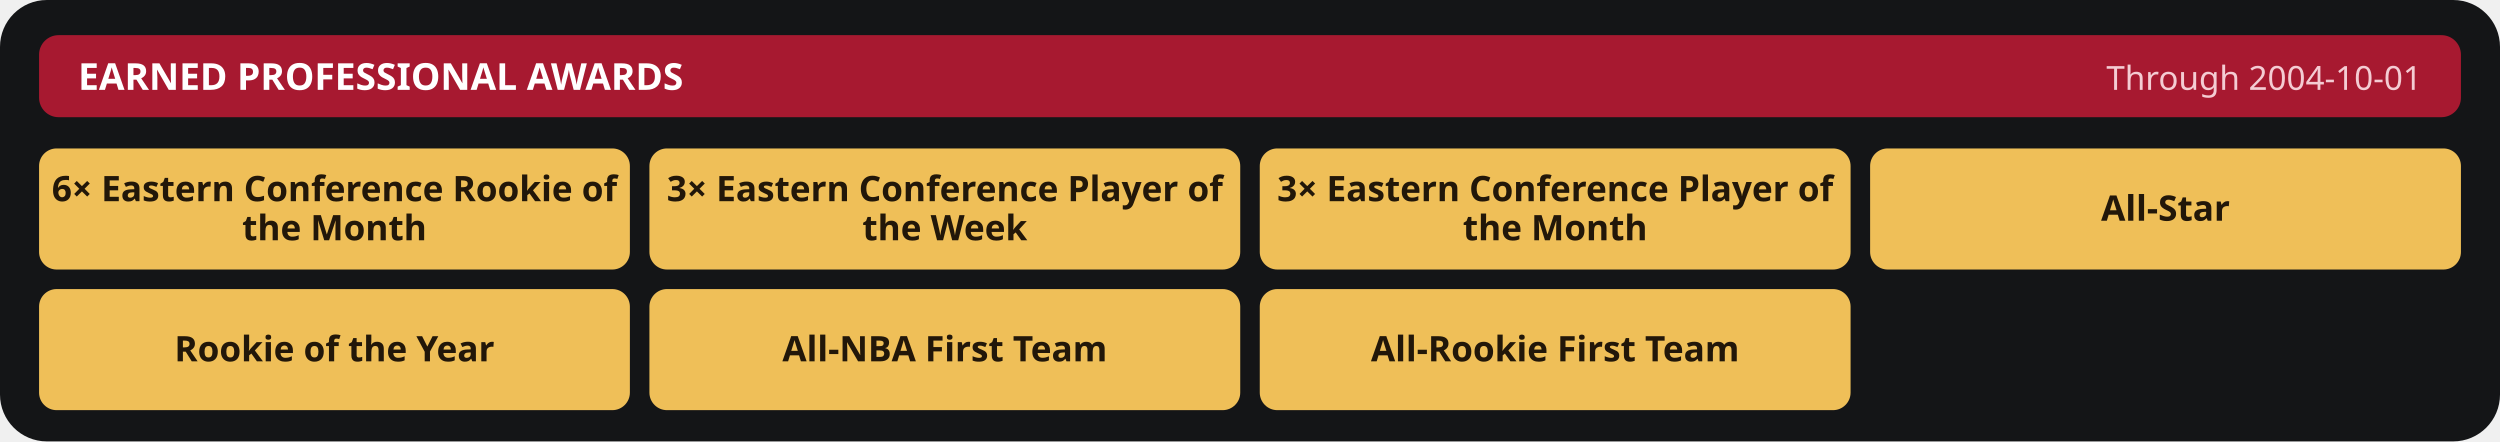
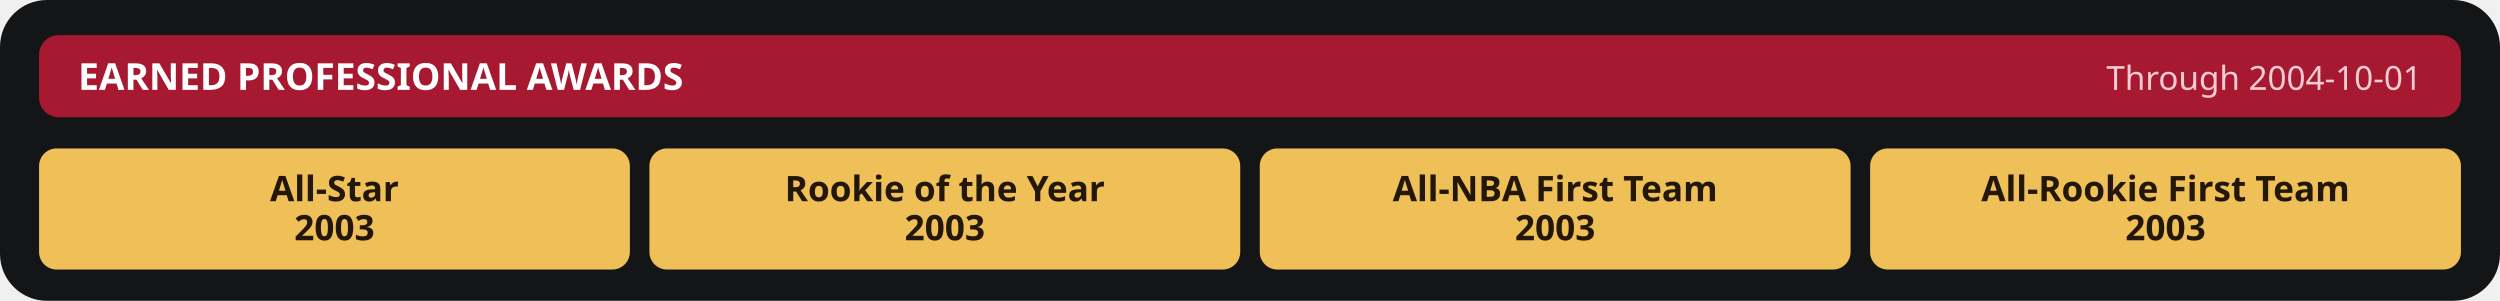
- <svg xmlns="http://www.w3.org/2000/svg" width="1280" height="226" viewBox="0 0 1280 226" role="img" aria-labelledby="title desc">
-   <rect x="0" y="0" width="1280" height="226" rx="24" fill="#141517" />
+ <svg xmlns="http://www.w3.org/2000/svg" width="1280" height="154" viewBox="0 0 1280 154" role="img" aria-labelledby="title desc">
+   <rect x="0" y="0" width="1280" height="154" rx="24" fill="#141517" />
  <rect x="20" y="18" width="1240" height="42" rx="10" fill="#a71930" />
  <text x="40" y="46" font-family="sans-serif" font-size="19" fill="#ffffff" font-weight="700" text-anchor="start">EARNED PROFESSIONAL AWARDS</text>
  <text x="1240" y="46" font-family="sans-serif" font-size="17" fill="#f4ccd3" font-weight="400" text-anchor="end">Through 2004-10-01</text>
  <rect x="20.0" y="76" width="302.5" height="62" rx="9" fill="#efbf58" />
-   <text x="171.25" y="103.0" font-family="sans-serif" font-size="18" fill="#221709" font-weight="700" text-anchor="middle">6× Eastern Conference Rookie of</text>
-   <text x="171.25" y="123.0" font-family="sans-serif" font-size="18" fill="#221709" font-weight="700" text-anchor="middle">the Month</text>
+   <text x="171.25" y="103.0" font-family="sans-serif" font-size="18" fill="#221709" font-weight="700" text-anchor="middle">All-Star</text>
+   <text x="171.25" y="123.0" font-family="sans-serif" font-size="18" fill="#221709" font-weight="700" text-anchor="middle">2003</text>
  <rect x="332.5" y="76" width="302.5" height="62" rx="9" fill="#efbf58" />
-   <text x="483.75" y="103.0" font-family="sans-serif" font-size="18" fill="#221709" font-weight="700" text-anchor="middle">3× Eastern Conference Player of</text>
-   <text x="483.75" y="123.0" font-family="sans-serif" font-size="18" fill="#221709" font-weight="700" text-anchor="middle">the Week</text>
+   <text x="483.75" y="103.0" font-family="sans-serif" font-size="18" fill="#221709" font-weight="700" text-anchor="middle">Rookie of the Year</text>
+   <text x="483.75" y="123.0" font-family="sans-serif" font-size="18" fill="#221709" font-weight="700" text-anchor="middle">2003</text>
  <rect x="645.0" y="76" width="302.5" height="62" rx="9" fill="#efbf58" />
-   <text x="796.25" y="103.0" font-family="sans-serif" font-size="18" fill="#221709" font-weight="700" text-anchor="middle">3× Eastern Conference Player of</text>
-   <text x="796.25" y="123.0" font-family="sans-serif" font-size="18" fill="#221709" font-weight="700" text-anchor="middle">the Month</text>
+   <text x="796.25" y="103.0" font-family="sans-serif" font-size="18" fill="#221709" font-weight="700" text-anchor="middle">All-NBA First Team</text>
+   <text x="796.25" y="123.0" font-family="sans-serif" font-size="18" fill="#221709" font-weight="700" text-anchor="middle">2003</text>
  <rect x="957.5" y="76" width="302.5" height="62" rx="9" fill="#efbf58" />
-   <text x="1108.75" y="113.0" font-family="sans-serif" font-size="18" fill="#221709" font-weight="700" text-anchor="middle">All-Star</text>
-   <rect x="20.0" y="148" width="302.5" height="62" rx="9" fill="#efbf58" />
-   <text x="171.25" y="185.0" font-family="sans-serif" font-size="18" fill="#221709" font-weight="700" text-anchor="middle">Rookie of the Year</text>
-   <rect x="332.5" y="148" width="302.5" height="62" rx="9" fill="#efbf58" />
-   <text x="483.75" y="185.0" font-family="sans-serif" font-size="18" fill="#221709" font-weight="700" text-anchor="middle">All-NBA First Team</text>
-   <rect x="645.0" y="148" width="302.5" height="62" rx="9" fill="#efbf58" />
-   <text x="796.25" y="185.0" font-family="sans-serif" font-size="18" fill="#221709" font-weight="700" text-anchor="middle">All-Rookie First Team</text>
+   <text x="1108.75" y="103.0" font-family="sans-serif" font-size="18" fill="#221709" font-weight="700" text-anchor="middle">All-Rookie First Team</text>
+   <text x="1108.75" y="123.0" font-family="sans-serif" font-size="18" fill="#221709" font-weight="700" text-anchor="middle">2003</text>
</svg>
